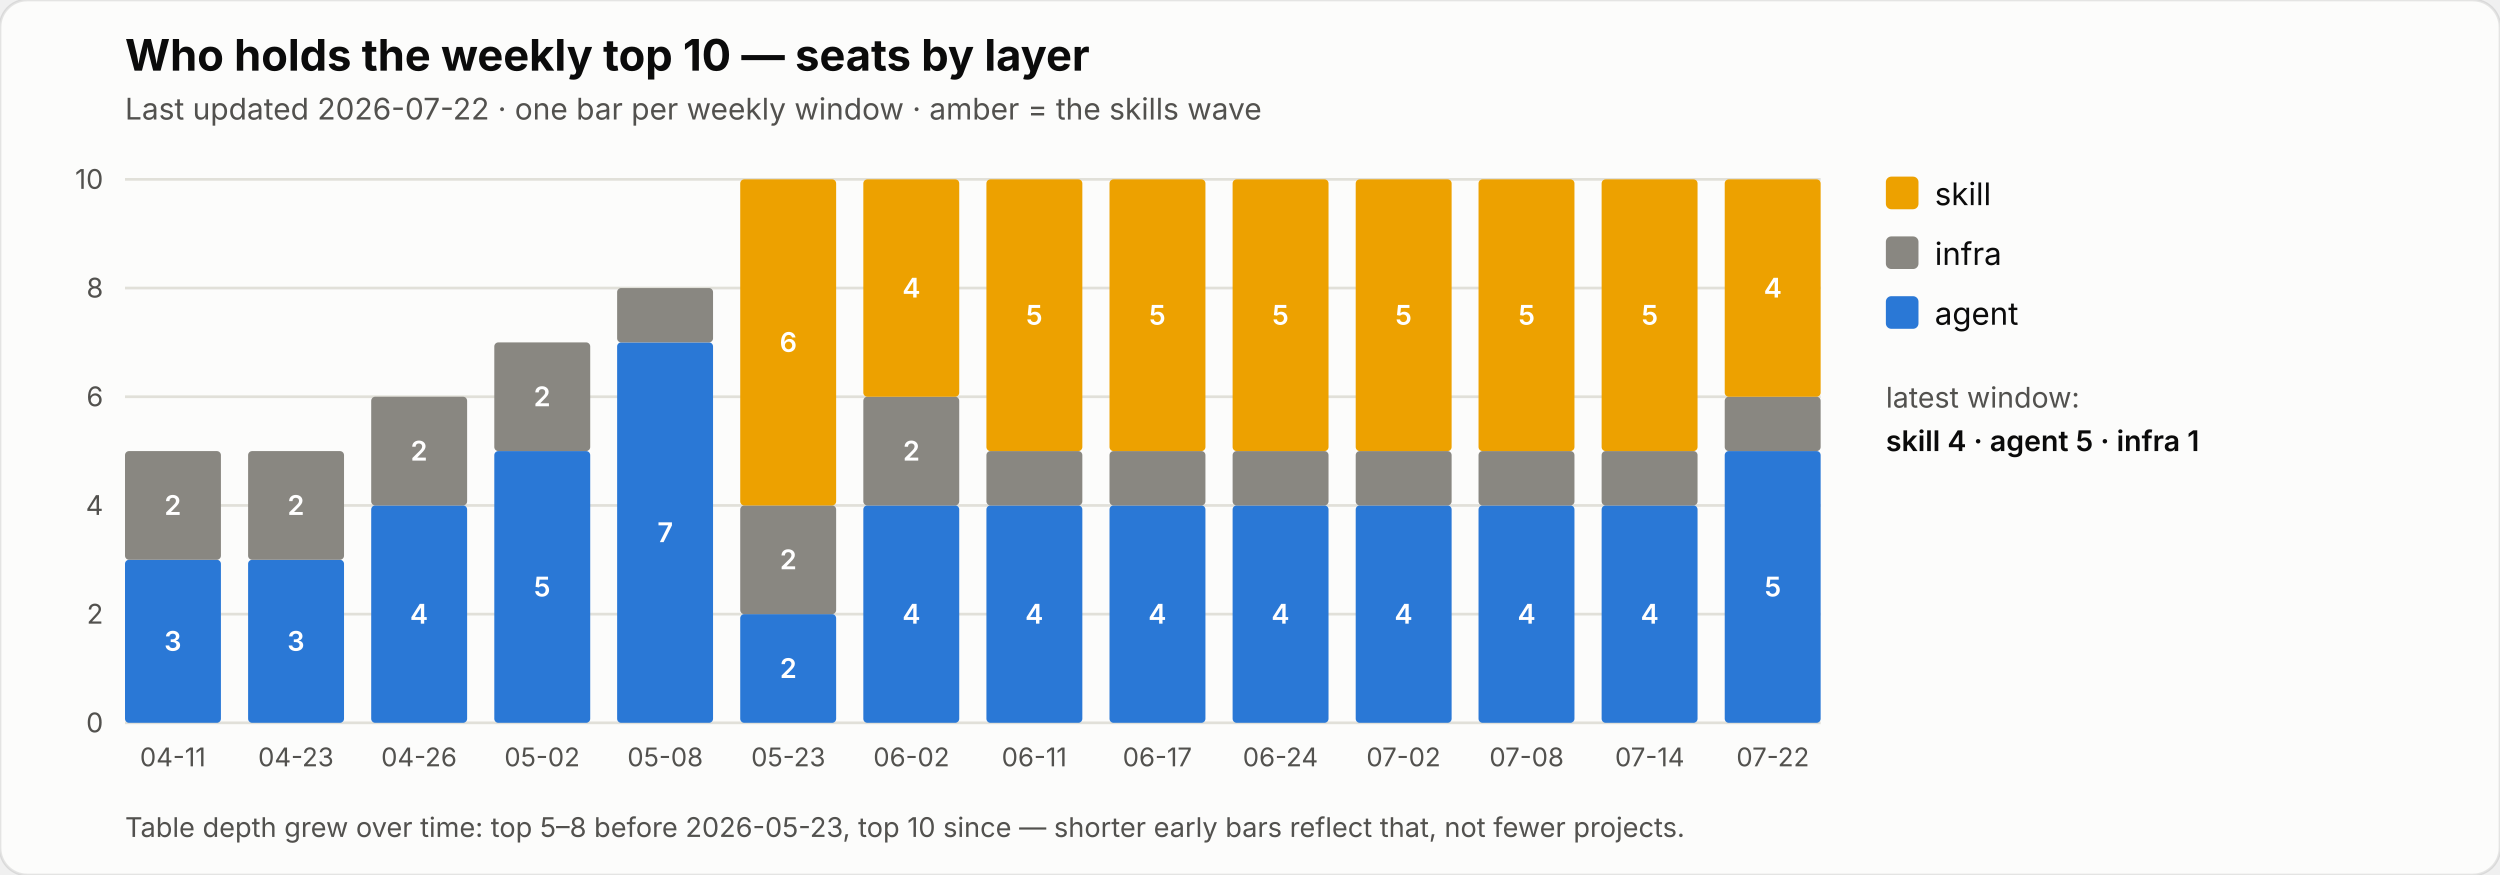
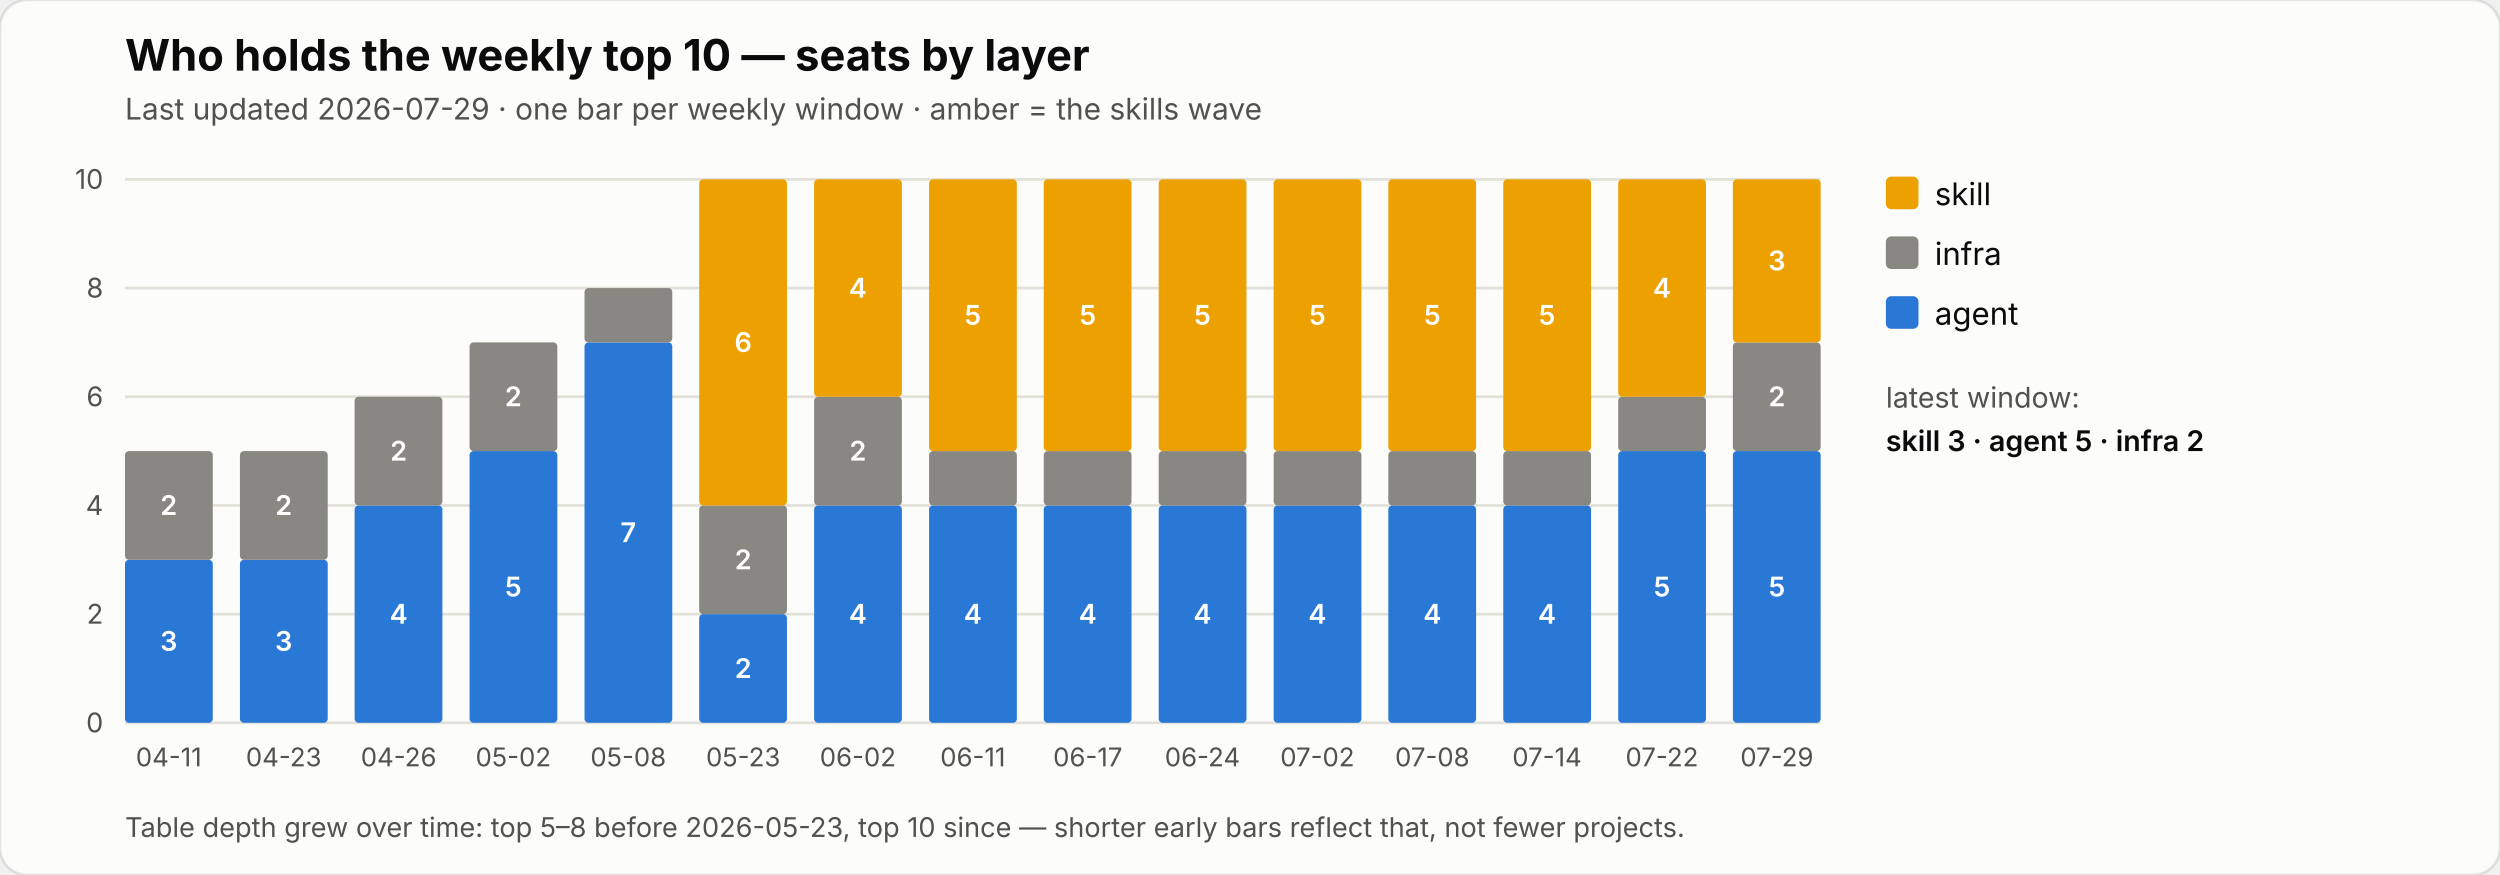
<svg xmlns="http://www.w3.org/2000/svg" width="920" height="322" viewBox="0 0 920 322" font-family="system-ui, -apple-system, sans-serif">
  <rect width="920" height="322" rx="10" fill="#fcfcfb" stroke="rgba(11,11,11,0.10)" />
  <text x="46" y="26" font-size="16" font-weight="700" fill="#0b0b0b">Who holds the weekly top 10 — seats by layer</text>
-   <text x="46" y="44" font-size="11" fill="#52514e">Last updated 2026-07-22 · one bar per weekly window · amber = the skills wave</text>
+   <text x="46" y="44" font-size="11" fill="#52514e">Last updated 2026-07-29 · one bar per weekly window · amber = the skills wave</text>
  <line x1="46" y1="266.0" x2="670" y2="266.0" stroke="#e1e0d9" stroke-width="1" />
  <text x="38" y="269.5" font-size="10" fill="#52514e" text-anchor="end">0</text>
  <line x1="46" y1="226.0" x2="670" y2="226.0" stroke="#e1e0d9" stroke-width="1" />
  <text x="38" y="229.5" font-size="10" fill="#52514e" text-anchor="end">2</text>
  <line x1="46" y1="186.0" x2="670" y2="186.0" stroke="#e1e0d9" stroke-width="1" />
  <text x="38" y="189.5" font-size="10" fill="#52514e" text-anchor="end">4</text>
  <line x1="46" y1="146.0" x2="670" y2="146.0" stroke="#e1e0d9" stroke-width="1" />
  <text x="38" y="149.5" font-size="10" fill="#52514e" text-anchor="end">6</text>
  <line x1="46" y1="106.0" x2="670" y2="106.0" stroke="#e1e0d9" stroke-width="1" />
  <text x="38" y="109.5" font-size="10" fill="#52514e" text-anchor="end">8</text>
  <line x1="46" y1="66.0" x2="670" y2="66.0" stroke="#e1e0d9" stroke-width="1" />
  <text x="38" y="69.5" font-size="10" fill="#52514e" text-anchor="end">10</text>
-   <rect x="46.0" y="206.0" width="35.3" height="60.0" fill="#2a78d6" rx="1.5" />
-   <text x="63.6" y="239.5" font-size="10" font-weight="600" fill="#ffffff" text-anchor="middle">3</text>
-   <rect x="46.0" y="166.0" width="35.3" height="40.0" fill="#898781" rx="1.5" />
-   <text x="63.6" y="189.5" font-size="10" font-weight="600" fill="#ffffff" text-anchor="middle">2</text>
-   <text x="63.6" y="282" font-size="9.5" fill="#52514e" text-anchor="middle">04-11</text>
-   <rect x="91.3" y="206.0" width="35.3" height="60.0" fill="#2a78d6" rx="1.5" />
-   <text x="108.9" y="239.5" font-size="10" font-weight="600" fill="#ffffff" text-anchor="middle">3</text>
-   <rect x="91.3" y="166.0" width="35.3" height="40.0" fill="#898781" rx="1.5" />
-   <text x="108.9" y="189.5" font-size="10" font-weight="600" fill="#ffffff" text-anchor="middle">2</text>
-   <text x="108.9" y="282" font-size="9.5" fill="#52514e" text-anchor="middle">04-23</text>
-   <rect x="136.6" y="186.0" width="35.3" height="80.0" fill="#2a78d6" rx="1.5" />
-   <text x="154.2" y="229.5" font-size="10" font-weight="600" fill="#ffffff" text-anchor="middle">4</text>
-   <rect x="136.6" y="146.0" width="35.3" height="40.0" fill="#898781" rx="1.5" />
-   <text x="154.2" y="169.5" font-size="10" font-weight="600" fill="#ffffff" text-anchor="middle">2</text>
-   <text x="154.2" y="282" font-size="9.5" fill="#52514e" text-anchor="middle">04-26</text>
-   <rect x="181.9" y="166.0" width="35.3" height="100.0" fill="#2a78d6" rx="1.5" />
-   <text x="199.5" y="219.5" font-size="10" font-weight="600" fill="#ffffff" text-anchor="middle">5</text>
-   <rect x="181.9" y="126.0" width="35.3" height="40.0" fill="#898781" rx="1.5" />
-   <text x="199.5" y="149.5" font-size="10" font-weight="600" fill="#ffffff" text-anchor="middle">2</text>
-   <text x="199.5" y="282" font-size="9.5" fill="#52514e" text-anchor="middle">05-02</text>
-   <rect x="227.1" y="126.0" width="35.3" height="140.0" fill="#2a78d6" rx="1.5" />
-   <text x="244.8" y="199.5" font-size="10" font-weight="600" fill="#ffffff" text-anchor="middle">7</text>
-   <rect x="227.1" y="106.0" width="35.3" height="20.0" fill="#898781" rx="1.5" />
-   <text x="244.8" y="282" font-size="9.5" fill="#52514e" text-anchor="middle">05-08</text>
-   <rect x="272.4" y="226.0" width="35.3" height="40.0" fill="#2a78d6" rx="1.5" />
-   <text x="290.1" y="249.5" font-size="10" font-weight="600" fill="#ffffff" text-anchor="middle">2</text>
-   <rect x="272.4" y="186.0" width="35.3" height="40.0" fill="#898781" rx="1.5" />
-   <text x="290.1" y="209.5" font-size="10" font-weight="600" fill="#ffffff" text-anchor="middle">2</text>
-   <rect x="272.4" y="66.0" width="35.3" height="120.0" fill="#eda100" rx="1.5" />
-   <text x="290.1" y="129.5" font-size="10" font-weight="600" fill="#ffffff" text-anchor="middle">6</text>
-   <text x="290.1" y="282" font-size="9.5" fill="#52514e" text-anchor="middle">05-23</text>
-   <rect x="317.7" y="186.0" width="35.3" height="80.0" fill="#2a78d6" rx="1.5" />
-   <text x="335.4" y="229.5" font-size="10" font-weight="600" fill="#ffffff" text-anchor="middle">4</text>
-   <rect x="317.7" y="146.0" width="35.3" height="40.0" fill="#898781" rx="1.5" />
-   <text x="335.4" y="169.5" font-size="10" font-weight="600" fill="#ffffff" text-anchor="middle">2</text>
-   <rect x="317.7" y="66.0" width="35.3" height="80.0" fill="#eda100" rx="1.5" />
-   <text x="335.4" y="109.5" font-size="10" font-weight="600" fill="#ffffff" text-anchor="middle">4</text>
-   <text x="335.4" y="282" font-size="9.5" fill="#52514e" text-anchor="middle">06-02</text>
-   <rect x="363.0" y="186.0" width="35.3" height="80.0" fill="#2a78d6" rx="1.5" />
-   <text x="380.6" y="229.5" font-size="10" font-weight="600" fill="#ffffff" text-anchor="middle">4</text>
-   <rect x="363.0" y="166.0" width="35.3" height="20.0" fill="#898781" rx="1.5" />
-   <rect x="363.0" y="66.0" width="35.3" height="100.0" fill="#eda100" rx="1.5" />
-   <text x="380.6" y="119.5" font-size="10" font-weight="600" fill="#ffffff" text-anchor="middle">5</text>
-   <text x="380.6" y="282" font-size="9.5" fill="#52514e" text-anchor="middle">06-11</text>
-   <rect x="408.3" y="186.0" width="35.3" height="80.0" fill="#2a78d6" rx="1.5" />
-   <text x="425.9" y="229.5" font-size="10" font-weight="600" fill="#ffffff" text-anchor="middle">4</text>
-   <rect x="408.3" y="166.0" width="35.3" height="20.0" fill="#898781" rx="1.5" />
-   <rect x="408.3" y="66.0" width="35.3" height="100.0" fill="#eda100" rx="1.5" />
-   <text x="425.9" y="119.5" font-size="10" font-weight="600" fill="#ffffff" text-anchor="middle">5</text>
-   <text x="425.9" y="282" font-size="9.5" fill="#52514e" text-anchor="middle">06-17</text>
-   <rect x="453.6" y="186.0" width="35.3" height="80.0" fill="#2a78d6" rx="1.5" />
-   <text x="471.2" y="229.5" font-size="10" font-weight="600" fill="#ffffff" text-anchor="middle">4</text>
-   <rect x="453.6" y="166.0" width="35.3" height="20.0" fill="#898781" rx="1.5" />
-   <rect x="453.6" y="66.0" width="35.3" height="100.0" fill="#eda100" rx="1.5" />
-   <text x="471.2" y="119.5" font-size="10" font-weight="600" fill="#ffffff" text-anchor="middle">5</text>
-   <text x="471.2" y="282" font-size="9.5" fill="#52514e" text-anchor="middle">06-24</text>
-   <rect x="498.9" y="186.0" width="35.3" height="80.0" fill="#2a78d6" rx="1.5" />
-   <text x="516.5" y="229.5" font-size="10" font-weight="600" fill="#ffffff" text-anchor="middle">4</text>
-   <rect x="498.9" y="166.0" width="35.3" height="20.0" fill="#898781" rx="1.5" />
-   <rect x="498.9" y="66.0" width="35.3" height="100.0" fill="#eda100" rx="1.5" />
-   <text x="516.5" y="119.5" font-size="10" font-weight="600" fill="#ffffff" text-anchor="middle">5</text>
-   <text x="516.5" y="282" font-size="9.5" fill="#52514e" text-anchor="middle">07-02</text>
-   <rect x="544.1" y="186.0" width="35.3" height="80.0" fill="#2a78d6" rx="1.5" />
-   <text x="561.8" y="229.5" font-size="10" font-weight="600" fill="#ffffff" text-anchor="middle">4</text>
-   <rect x="544.1" y="166.0" width="35.3" height="20.0" fill="#898781" rx="1.5" />
-   <rect x="544.1" y="66.0" width="35.3" height="100.0" fill="#eda100" rx="1.5" />
-   <text x="561.8" y="119.5" font-size="10" font-weight="600" fill="#ffffff" text-anchor="middle">5</text>
-   <text x="561.8" y="282" font-size="9.5" fill="#52514e" text-anchor="middle">07-08</text>
-   <rect x="589.4" y="186.0" width="35.3" height="80.0" fill="#2a78d6" rx="1.5" />
-   <text x="607.1" y="229.5" font-size="10" font-weight="600" fill="#ffffff" text-anchor="middle">4</text>
-   <rect x="589.4" y="166.0" width="35.3" height="20.0" fill="#898781" rx="1.5" />
-   <rect x="589.4" y="66.0" width="35.3" height="100.0" fill="#eda100" rx="1.5" />
-   <text x="607.1" y="119.5" font-size="10" font-weight="600" fill="#ffffff" text-anchor="middle">5</text>
-   <text x="607.1" y="282" font-size="9.5" fill="#52514e" text-anchor="middle">07-14</text>
-   <rect x="634.7" y="166.0" width="35.3" height="100.0" fill="#2a78d6" rx="1.5" />
-   <text x="652.4" y="219.5" font-size="10" font-weight="600" fill="#ffffff" text-anchor="middle">5</text>
-   <rect x="634.7" y="146.0" width="35.3" height="20.0" fill="#898781" rx="1.5" />
-   <rect x="634.7" y="66.0" width="35.3" height="80.0" fill="#eda100" rx="1.5" />
-   <text x="652.4" y="109.5" font-size="10" font-weight="600" fill="#ffffff" text-anchor="middle">4</text>
-   <text x="652.4" y="282" font-size="9.5" fill="#52514e" text-anchor="middle">07-22</text>
+   <rect x="46.0" y="206.0" width="32.3" height="60.0" fill="#2a78d6" rx="1.5" />
+   <text x="62.1" y="239.5" font-size="10" font-weight="600" fill="#ffffff" text-anchor="middle">3</text>
+   <rect x="46.0" y="166.0" width="32.3" height="40.0" fill="#898781" rx="1.5" />
+   <text x="62.1" y="189.5" font-size="10" font-weight="600" fill="#ffffff" text-anchor="middle">2</text>
+   <text x="62.1" y="282" font-size="9.5" fill="#52514e" text-anchor="middle">04-11</text>
+   <rect x="88.3" y="206.0" width="32.3" height="60.0" fill="#2a78d6" rx="1.5" />
+   <text x="104.4" y="239.5" font-size="10" font-weight="600" fill="#ffffff" text-anchor="middle">3</text>
+   <rect x="88.3" y="166.0" width="32.3" height="40.0" fill="#898781" rx="1.5" />
+   <text x="104.4" y="189.5" font-size="10" font-weight="600" fill="#ffffff" text-anchor="middle">2</text>
+   <text x="104.4" y="282" font-size="9.5" fill="#52514e" text-anchor="middle">04-23</text>
+   <rect x="130.5" y="186.0" width="32.3" height="80.0" fill="#2a78d6" rx="1.5" />
+   <text x="146.7" y="229.5" font-size="10" font-weight="600" fill="#ffffff" text-anchor="middle">4</text>
+   <rect x="130.5" y="146.0" width="32.3" height="40.0" fill="#898781" rx="1.5" />
+   <text x="146.7" y="169.5" font-size="10" font-weight="600" fill="#ffffff" text-anchor="middle">2</text>
+   <text x="146.7" y="282" font-size="9.5" fill="#52514e" text-anchor="middle">04-26</text>
+   <rect x="172.8" y="166.0" width="32.3" height="100.0" fill="#2a78d6" rx="1.5" />
+   <text x="188.9" y="219.5" font-size="10" font-weight="600" fill="#ffffff" text-anchor="middle">5</text>
+   <rect x="172.8" y="126.0" width="32.3" height="40.0" fill="#898781" rx="1.5" />
+   <text x="188.9" y="149.5" font-size="10" font-weight="600" fill="#ffffff" text-anchor="middle">2</text>
+   <text x="188.9" y="282" font-size="9.5" fill="#52514e" text-anchor="middle">05-02</text>
+   <rect x="215.1" y="126.0" width="32.3" height="140.0" fill="#2a78d6" rx="1.5" />
+   <text x="231.2" y="199.5" font-size="10" font-weight="600" fill="#ffffff" text-anchor="middle">7</text>
+   <rect x="215.1" y="106.0" width="32.3" height="20.0" fill="#898781" rx="1.5" />
+   <text x="231.2" y="282" font-size="9.5" fill="#52514e" text-anchor="middle">05-08</text>
+   <rect x="257.3" y="226.0" width="32.3" height="40.0" fill="#2a78d6" rx="1.5" />
+   <text x="273.5" y="249.5" font-size="10" font-weight="600" fill="#ffffff" text-anchor="middle">2</text>
+   <rect x="257.3" y="186.0" width="32.3" height="40.0" fill="#898781" rx="1.5" />
+   <text x="273.5" y="209.5" font-size="10" font-weight="600" fill="#ffffff" text-anchor="middle">2</text>
+   <rect x="257.3" y="66.0" width="32.3" height="120.0" fill="#eda100" rx="1.5" />
+   <text x="273.5" y="129.5" font-size="10" font-weight="600" fill="#ffffff" text-anchor="middle">6</text>
+   <text x="273.5" y="282" font-size="9.5" fill="#52514e" text-anchor="middle">05-23</text>
+   <rect x="299.6" y="186.0" width="32.3" height="80.0" fill="#2a78d6" rx="1.5" />
+   <text x="315.7" y="229.5" font-size="10" font-weight="600" fill="#ffffff" text-anchor="middle">4</text>
+   <rect x="299.6" y="146.0" width="32.3" height="40.0" fill="#898781" rx="1.5" />
+   <text x="315.7" y="169.5" font-size="10" font-weight="600" fill="#ffffff" text-anchor="middle">2</text>
+   <rect x="299.6" y="66.0" width="32.3" height="80.0" fill="#eda100" rx="1.5" />
+   <text x="315.7" y="109.5" font-size="10" font-weight="600" fill="#ffffff" text-anchor="middle">4</text>
+   <text x="315.7" y="282" font-size="9.5" fill="#52514e" text-anchor="middle">06-02</text>
+   <rect x="341.9" y="186.0" width="32.3" height="80.0" fill="#2a78d6" rx="1.5" />
+   <text x="358.0" y="229.5" font-size="10" font-weight="600" fill="#ffffff" text-anchor="middle">4</text>
+   <rect x="341.9" y="166.0" width="32.3" height="20.0" fill="#898781" rx="1.5" />
+   <rect x="341.9" y="66.0" width="32.3" height="100.0" fill="#eda100" rx="1.5" />
+   <text x="358.0" y="119.5" font-size="10" font-weight="600" fill="#ffffff" text-anchor="middle">5</text>
+   <text x="358.0" y="282" font-size="9.5" fill="#52514e" text-anchor="middle">06-11</text>
+   <rect x="384.1" y="186.0" width="32.3" height="80.0" fill="#2a78d6" rx="1.5" />
+   <text x="400.3" y="229.5" font-size="10" font-weight="600" fill="#ffffff" text-anchor="middle">4</text>
+   <rect x="384.1" y="166.0" width="32.3" height="20.0" fill="#898781" rx="1.5" />
+   <rect x="384.1" y="66.0" width="32.3" height="100.0" fill="#eda100" rx="1.5" />
+   <text x="400.3" y="119.5" font-size="10" font-weight="600" fill="#ffffff" text-anchor="middle">5</text>
+   <text x="400.3" y="282" font-size="9.5" fill="#52514e" text-anchor="middle">06-17</text>
+   <rect x="426.4" y="186.0" width="32.3" height="80.0" fill="#2a78d6" rx="1.5" />
+   <text x="442.5" y="229.5" font-size="10" font-weight="600" fill="#ffffff" text-anchor="middle">4</text>
+   <rect x="426.4" y="166.0" width="32.3" height="20.0" fill="#898781" rx="1.5" />
+   <rect x="426.4" y="66.0" width="32.3" height="100.0" fill="#eda100" rx="1.5" />
+   <text x="442.5" y="119.5" font-size="10" font-weight="600" fill="#ffffff" text-anchor="middle">5</text>
+   <text x="442.5" y="282" font-size="9.5" fill="#52514e" text-anchor="middle">06-24</text>
+   <rect x="468.7" y="186.0" width="32.3" height="80.0" fill="#2a78d6" rx="1.5" />
+   <text x="484.8" y="229.5" font-size="10" font-weight="600" fill="#ffffff" text-anchor="middle">4</text>
+   <rect x="468.7" y="166.0" width="32.3" height="20.0" fill="#898781" rx="1.5" />
+   <rect x="468.7" y="66.0" width="32.3" height="100.0" fill="#eda100" rx="1.5" />
+   <text x="484.8" y="119.5" font-size="10" font-weight="600" fill="#ffffff" text-anchor="middle">5</text>
+   <text x="484.8" y="282" font-size="9.5" fill="#52514e" text-anchor="middle">07-02</text>
+   <rect x="510.9" y="186.0" width="32.3" height="80.0" fill="#2a78d6" rx="1.5" />
+   <text x="527.1" y="229.5" font-size="10" font-weight="600" fill="#ffffff" text-anchor="middle">4</text>
+   <rect x="510.9" y="166.0" width="32.3" height="20.0" fill="#898781" rx="1.5" />
+   <rect x="510.9" y="66.0" width="32.3" height="100.0" fill="#eda100" rx="1.5" />
+   <text x="527.1" y="119.5" font-size="10" font-weight="600" fill="#ffffff" text-anchor="middle">5</text>
+   <text x="527.1" y="282" font-size="9.5" fill="#52514e" text-anchor="middle">07-08</text>
+   <rect x="553.2" y="186.0" width="32.3" height="80.0" fill="#2a78d6" rx="1.5" />
+   <text x="569.3" y="229.5" font-size="10" font-weight="600" fill="#ffffff" text-anchor="middle">4</text>
+   <rect x="553.2" y="166.0" width="32.3" height="20.0" fill="#898781" rx="1.5" />
+   <rect x="553.2" y="66.0" width="32.3" height="100.0" fill="#eda100" rx="1.5" />
+   <text x="569.3" y="119.5" font-size="10" font-weight="600" fill="#ffffff" text-anchor="middle">5</text>
+   <text x="569.3" y="282" font-size="9.5" fill="#52514e" text-anchor="middle">07-14</text>
+   <rect x="595.5" y="166.0" width="32.3" height="100.0" fill="#2a78d6" rx="1.5" />
+   <text x="611.6" y="219.5" font-size="10" font-weight="600" fill="#ffffff" text-anchor="middle">5</text>
+   <rect x="595.5" y="146.0" width="32.3" height="20.0" fill="#898781" rx="1.5" />
+   <rect x="595.5" y="66.0" width="32.3" height="80.0" fill="#eda100" rx="1.5" />
+   <text x="611.6" y="109.5" font-size="10" font-weight="600" fill="#ffffff" text-anchor="middle">4</text>
+   <text x="611.6" y="282" font-size="9.5" fill="#52514e" text-anchor="middle">07-22</text>
+   <rect x="637.7" y="166.0" width="32.3" height="100.0" fill="#2a78d6" rx="1.5" />
+   <text x="653.9" y="219.5" font-size="10" font-weight="600" fill="#ffffff" text-anchor="middle">5</text>
+   <rect x="637.7" y="126.0" width="32.3" height="40.0" fill="#898781" rx="1.5" />
+   <text x="653.9" y="149.5" font-size="10" font-weight="600" fill="#ffffff" text-anchor="middle">2</text>
+   <rect x="637.7" y="66.0" width="32.3" height="60.0" fill="#eda100" rx="1.5" />
+   <text x="653.9" y="99.5" font-size="10" font-weight="600" fill="#ffffff" text-anchor="middle">3</text>
+   <text x="653.9" y="282" font-size="9.5" fill="#52514e" text-anchor="middle">07-29</text>
  <rect x="694" y="65" width="12" height="12" rx="2" fill="#eda100" />
  <text x="712" y="75.5" font-size="11.5" fill="#0b0b0b">skill</text>
  <rect x="694" y="87" width="12" height="12" rx="2" fill="#898781" />
  <text x="712" y="97.5" font-size="11.5" fill="#0b0b0b">infra</text>
  <rect x="694" y="109" width="12" height="12" rx="2" fill="#2a78d6" />
  <text x="712" y="119.5" font-size="11.5" fill="#0b0b0b">agent</text>
  <text x="694" y="150" font-size="10.5" fill="#52514e">latest window:</text>
-   <text x="694" y="166" font-size="10.5" font-weight="600" fill="#0b0b0b">skill 4 · agent 5 · infra 1</text>
+   <text x="694" y="166" font-size="10.5" font-weight="600" fill="#0b0b0b">skill 3 · agent 5 · infra 2</text>
  <text x="46" y="308" font-size="10" fill="#52514e">Table depth grew over time: top 5–8 before 2026-05-23, top 10 since — shorter early bars reflect that, not fewer projects.</text>
</svg>
